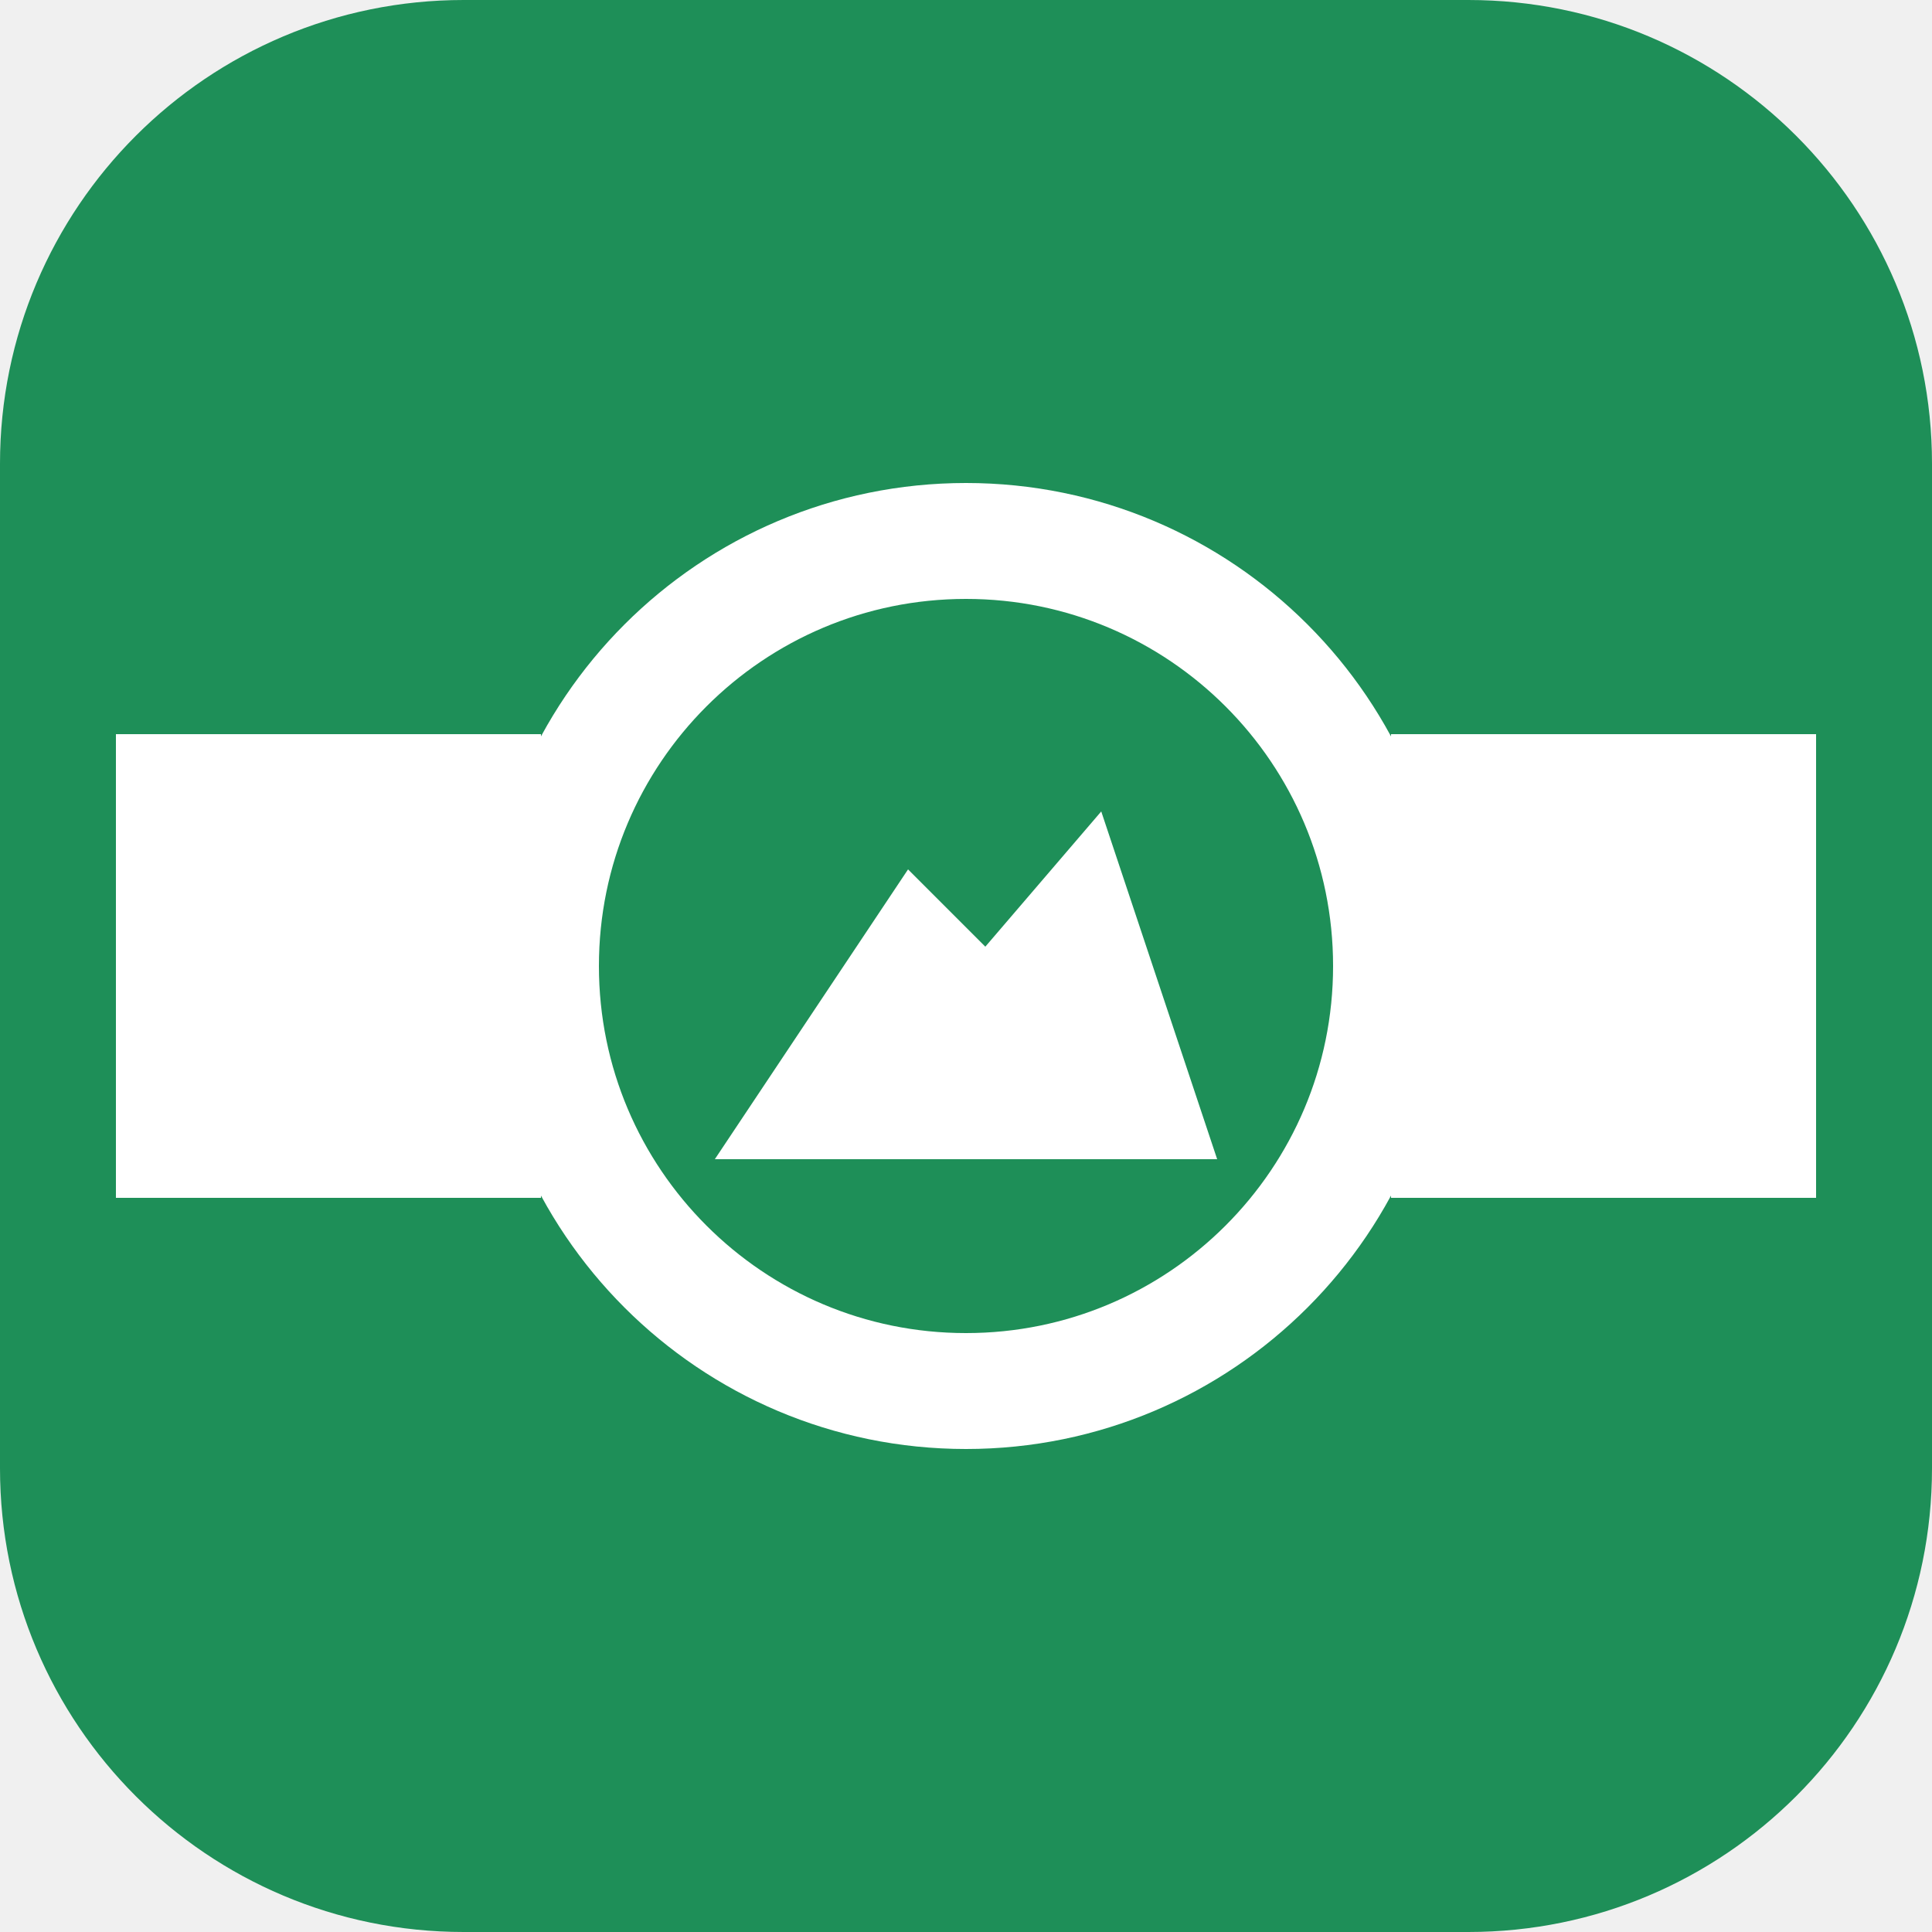
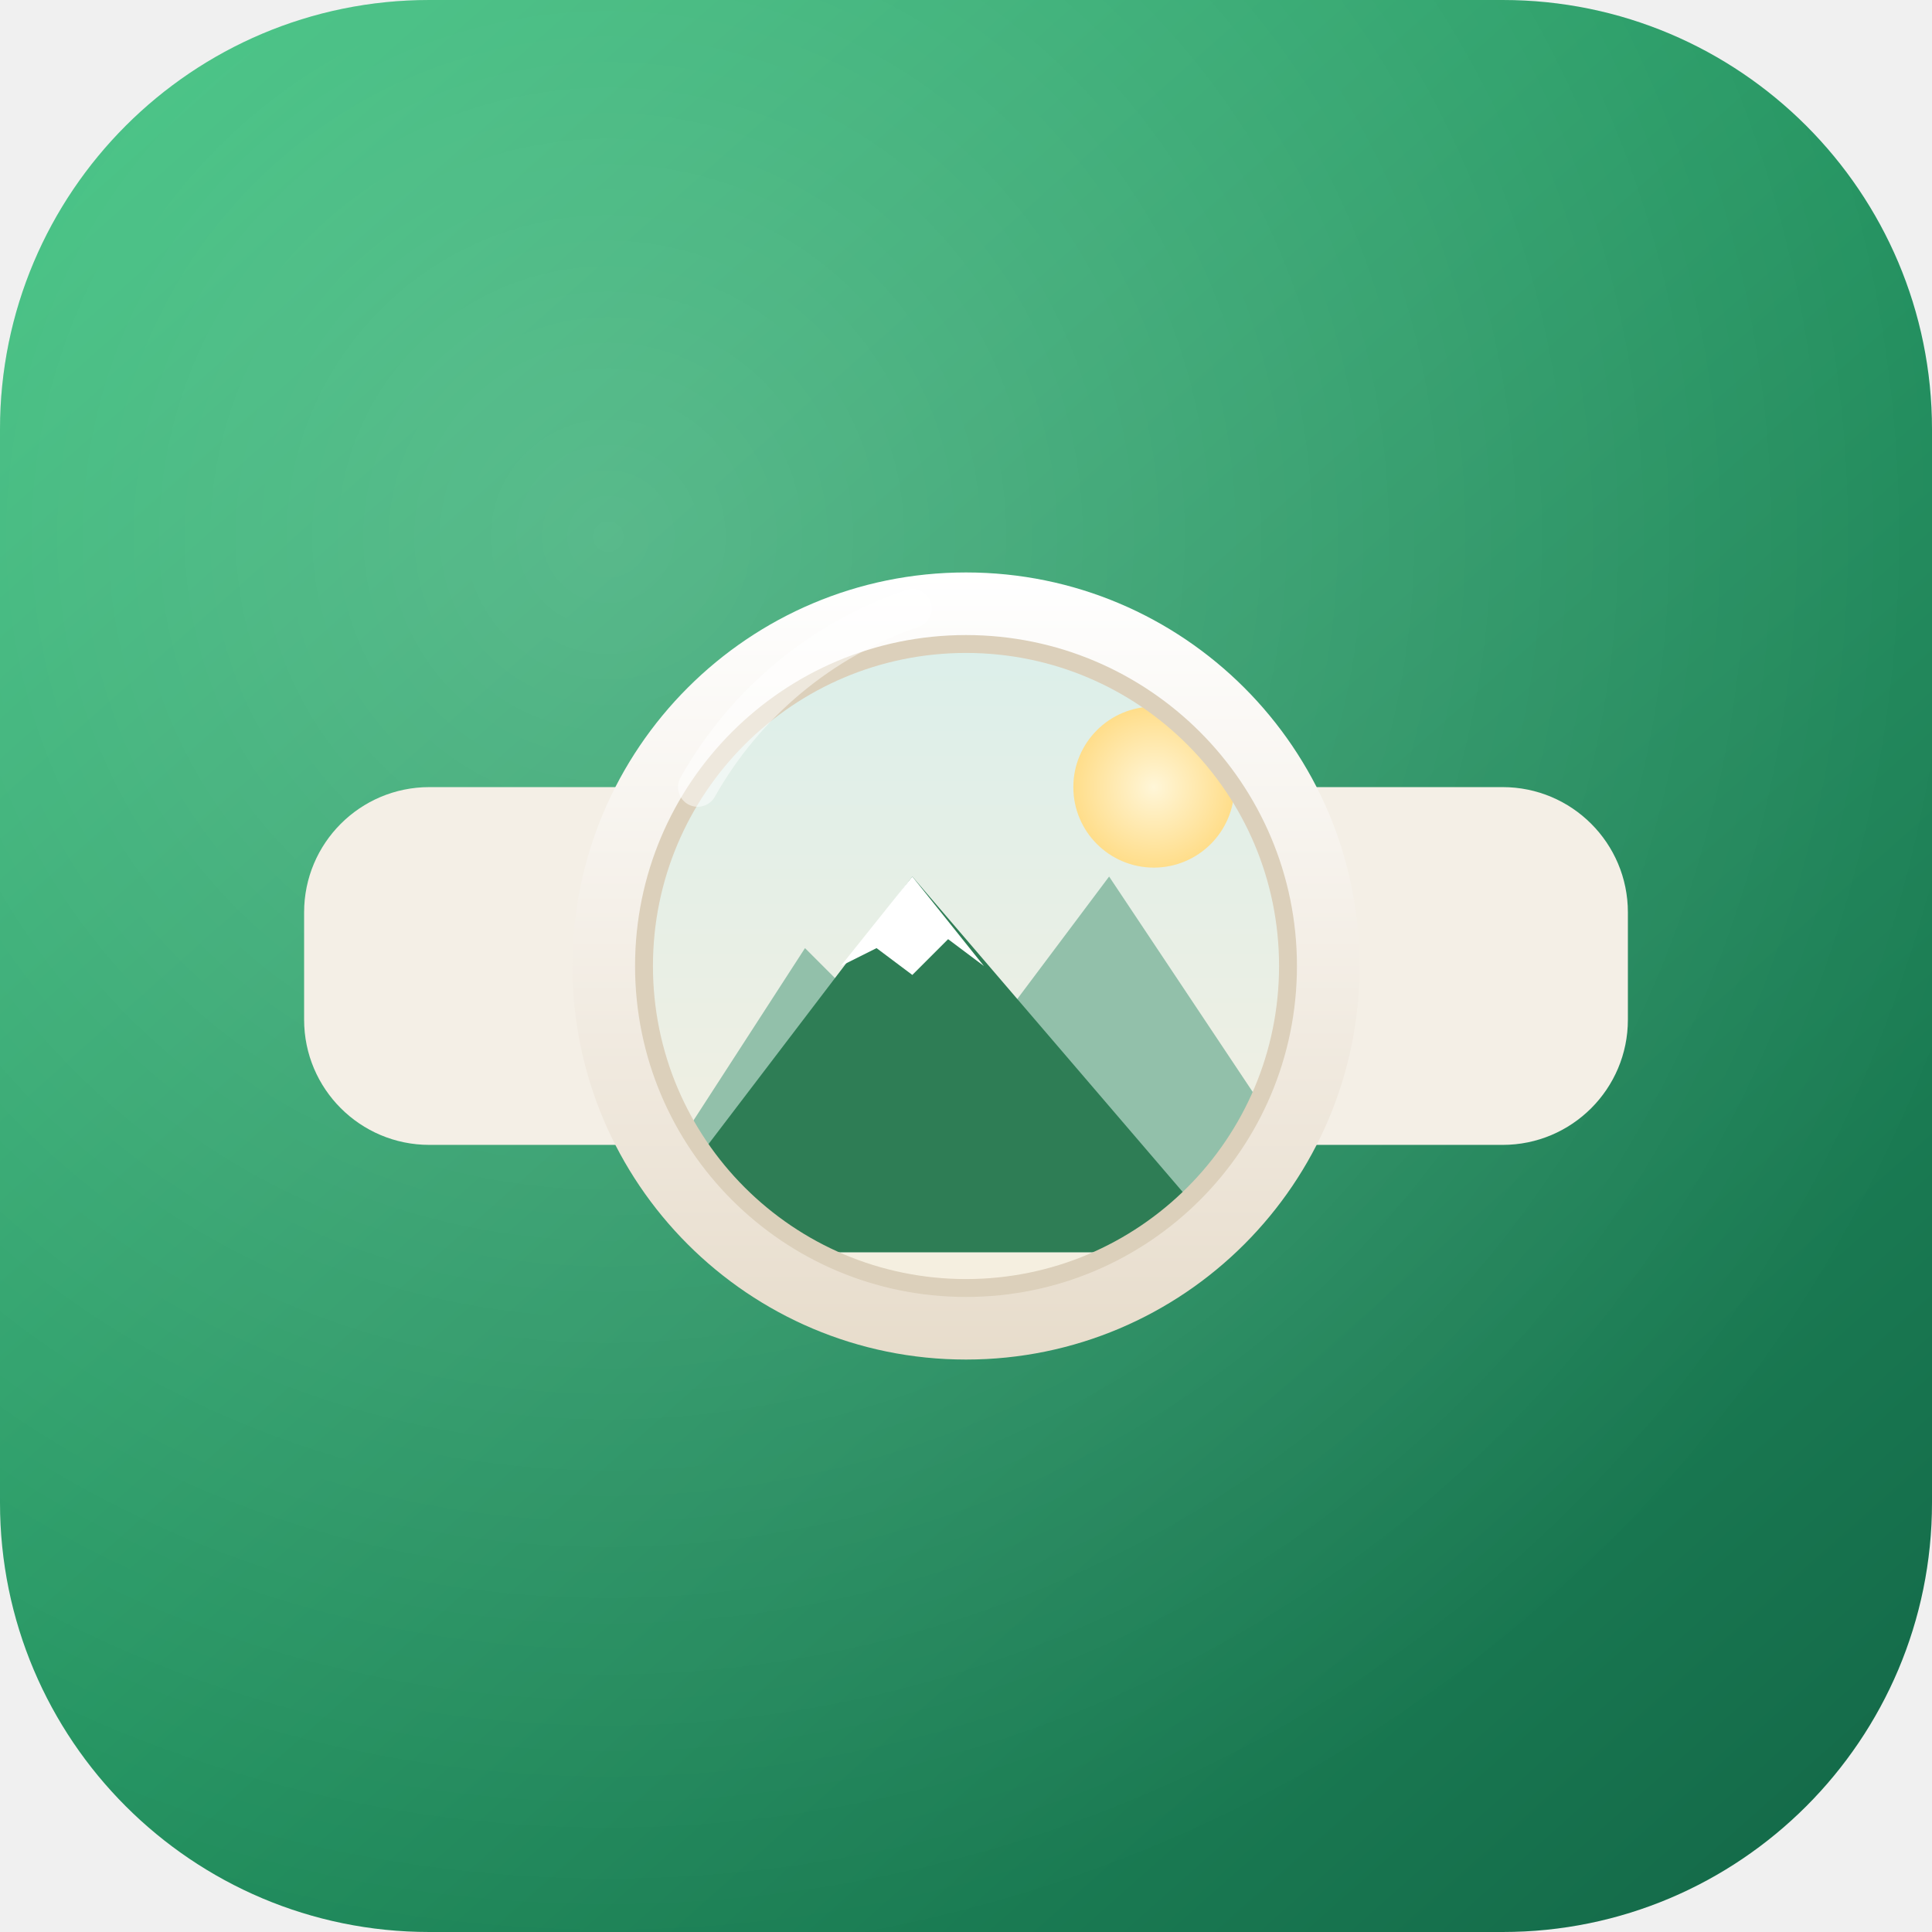
- <svg xmlns="http://www.w3.org/2000/svg" viewBox="0 0 100 100">
-   <rect width="100" height="100" rx="24" fill="#1e8f58" />
-   <rect x="6" y="38" width="22" height="24" fill="#fff" />
-   <rect x="72" y="38" width="22" height="24" fill="#fff" />
-   <circle cx="50" cy="50" r="22" fill="none" stroke="#fff" stroke-width="6" />
-   <path d="M37 60 L47 45 L51 49 L57 42 L63 60 Z" fill="#fff" />
+ <svg xmlns="http://www.w3.org/2000/svg" viewBox="0 0 108 108">
+   <defs>
+     <linearGradient id="bg" x1="6" y1="0" x2="102" y2="108" gradientUnits="userSpaceOnUse">
+       <stop offset="0" stop-color="#33BE78" />
+       <stop offset="1" stop-color="#136848" />
+     </linearGradient>
+     <radialGradient id="glow" cx="34" cy="30" r="80" gradientUnits="userSpaceOnUse">
+       <stop offset="0" stop-color="#ffffff" stop-opacity="0.22" />
+       <stop offset="1" stop-color="#ffffff" stop-opacity="0" />
+     </radialGradient>
+     <linearGradient id="bezel" x1="54" y1="32" x2="54" y2="76" gradientUnits="userSpaceOnUse">
+       <stop offset="0" stop-color="#ffffff" />
+       <stop offset="1" stop-color="#E7DCCB" />
+     </linearGradient>
+     <linearGradient id="sky" x1="54" y1="36" x2="54" y2="72" gradientUnits="userSpaceOnUse">
+       <stop offset="0" stop-color="#DCEFEA" />
+       <stop offset="1" stop-color="#F6EFE0" />
+     </linearGradient>
+     <radialGradient id="sun" cx="64.5" cy="44" r="5.5" gradientUnits="userSpaceOnUse">
+       <stop offset="0" stop-color="#FFF6D8" />
+       <stop offset="1" stop-color="#FFD879" />
+     </radialGradient>
+     <clipPath id="face">
+       <circle cx="54" cy="54" r="18" />
+     </clipPath>
+   </defs>
+   <rect width="108" height="108" rx="24" fill="url(#bg)" />
+   <rect width="108" height="108" rx="24" fill="url(#glow)" />
+   <path d="M36,44 H24 a7,7 0 0 0 -7,7 V57 a7,7 0 0 0 7,7 H36 Z" fill="#F4EFE6" />
+   <path d="M72,44 H84 a7,7 0 0 1 7,7 V57 a7,7 0 0 1 -7,7 H72 Z" fill="#F4EFE6" />
+   <circle cx="54" cy="54" r="22" fill="url(#bezel)" />
+   <circle cx="54" cy="54" r="18" fill="url(#sky)" />
+   <g clip-path="url(#face)">
+     <circle cx="64.5" cy="44" r="4.5" fill="url(#sun)" />
+     <path d="M34,70 L45,53 L53,61 L62,49 L76,70 Z" fill="#92C0AA" />
+     <path d="M35,70 L51,49 L69,70 Z" fill="#2E7D55" />
+     <path d="M51,49 L47,54 L49,53 L51,54.5 L53,52.5 L55,54 Z" fill="#fff" />
+   </g>
+   <circle cx="54" cy="54" r="18" fill="none" stroke="#DCD0BB" stroke-width="1" />
+   <path d="M39,44 A22,22 0 0 1 51,34" fill="none" stroke="#ffffff" stroke-opacity="0.5" stroke-width="2.2" stroke-linecap="round" />
</svg>
